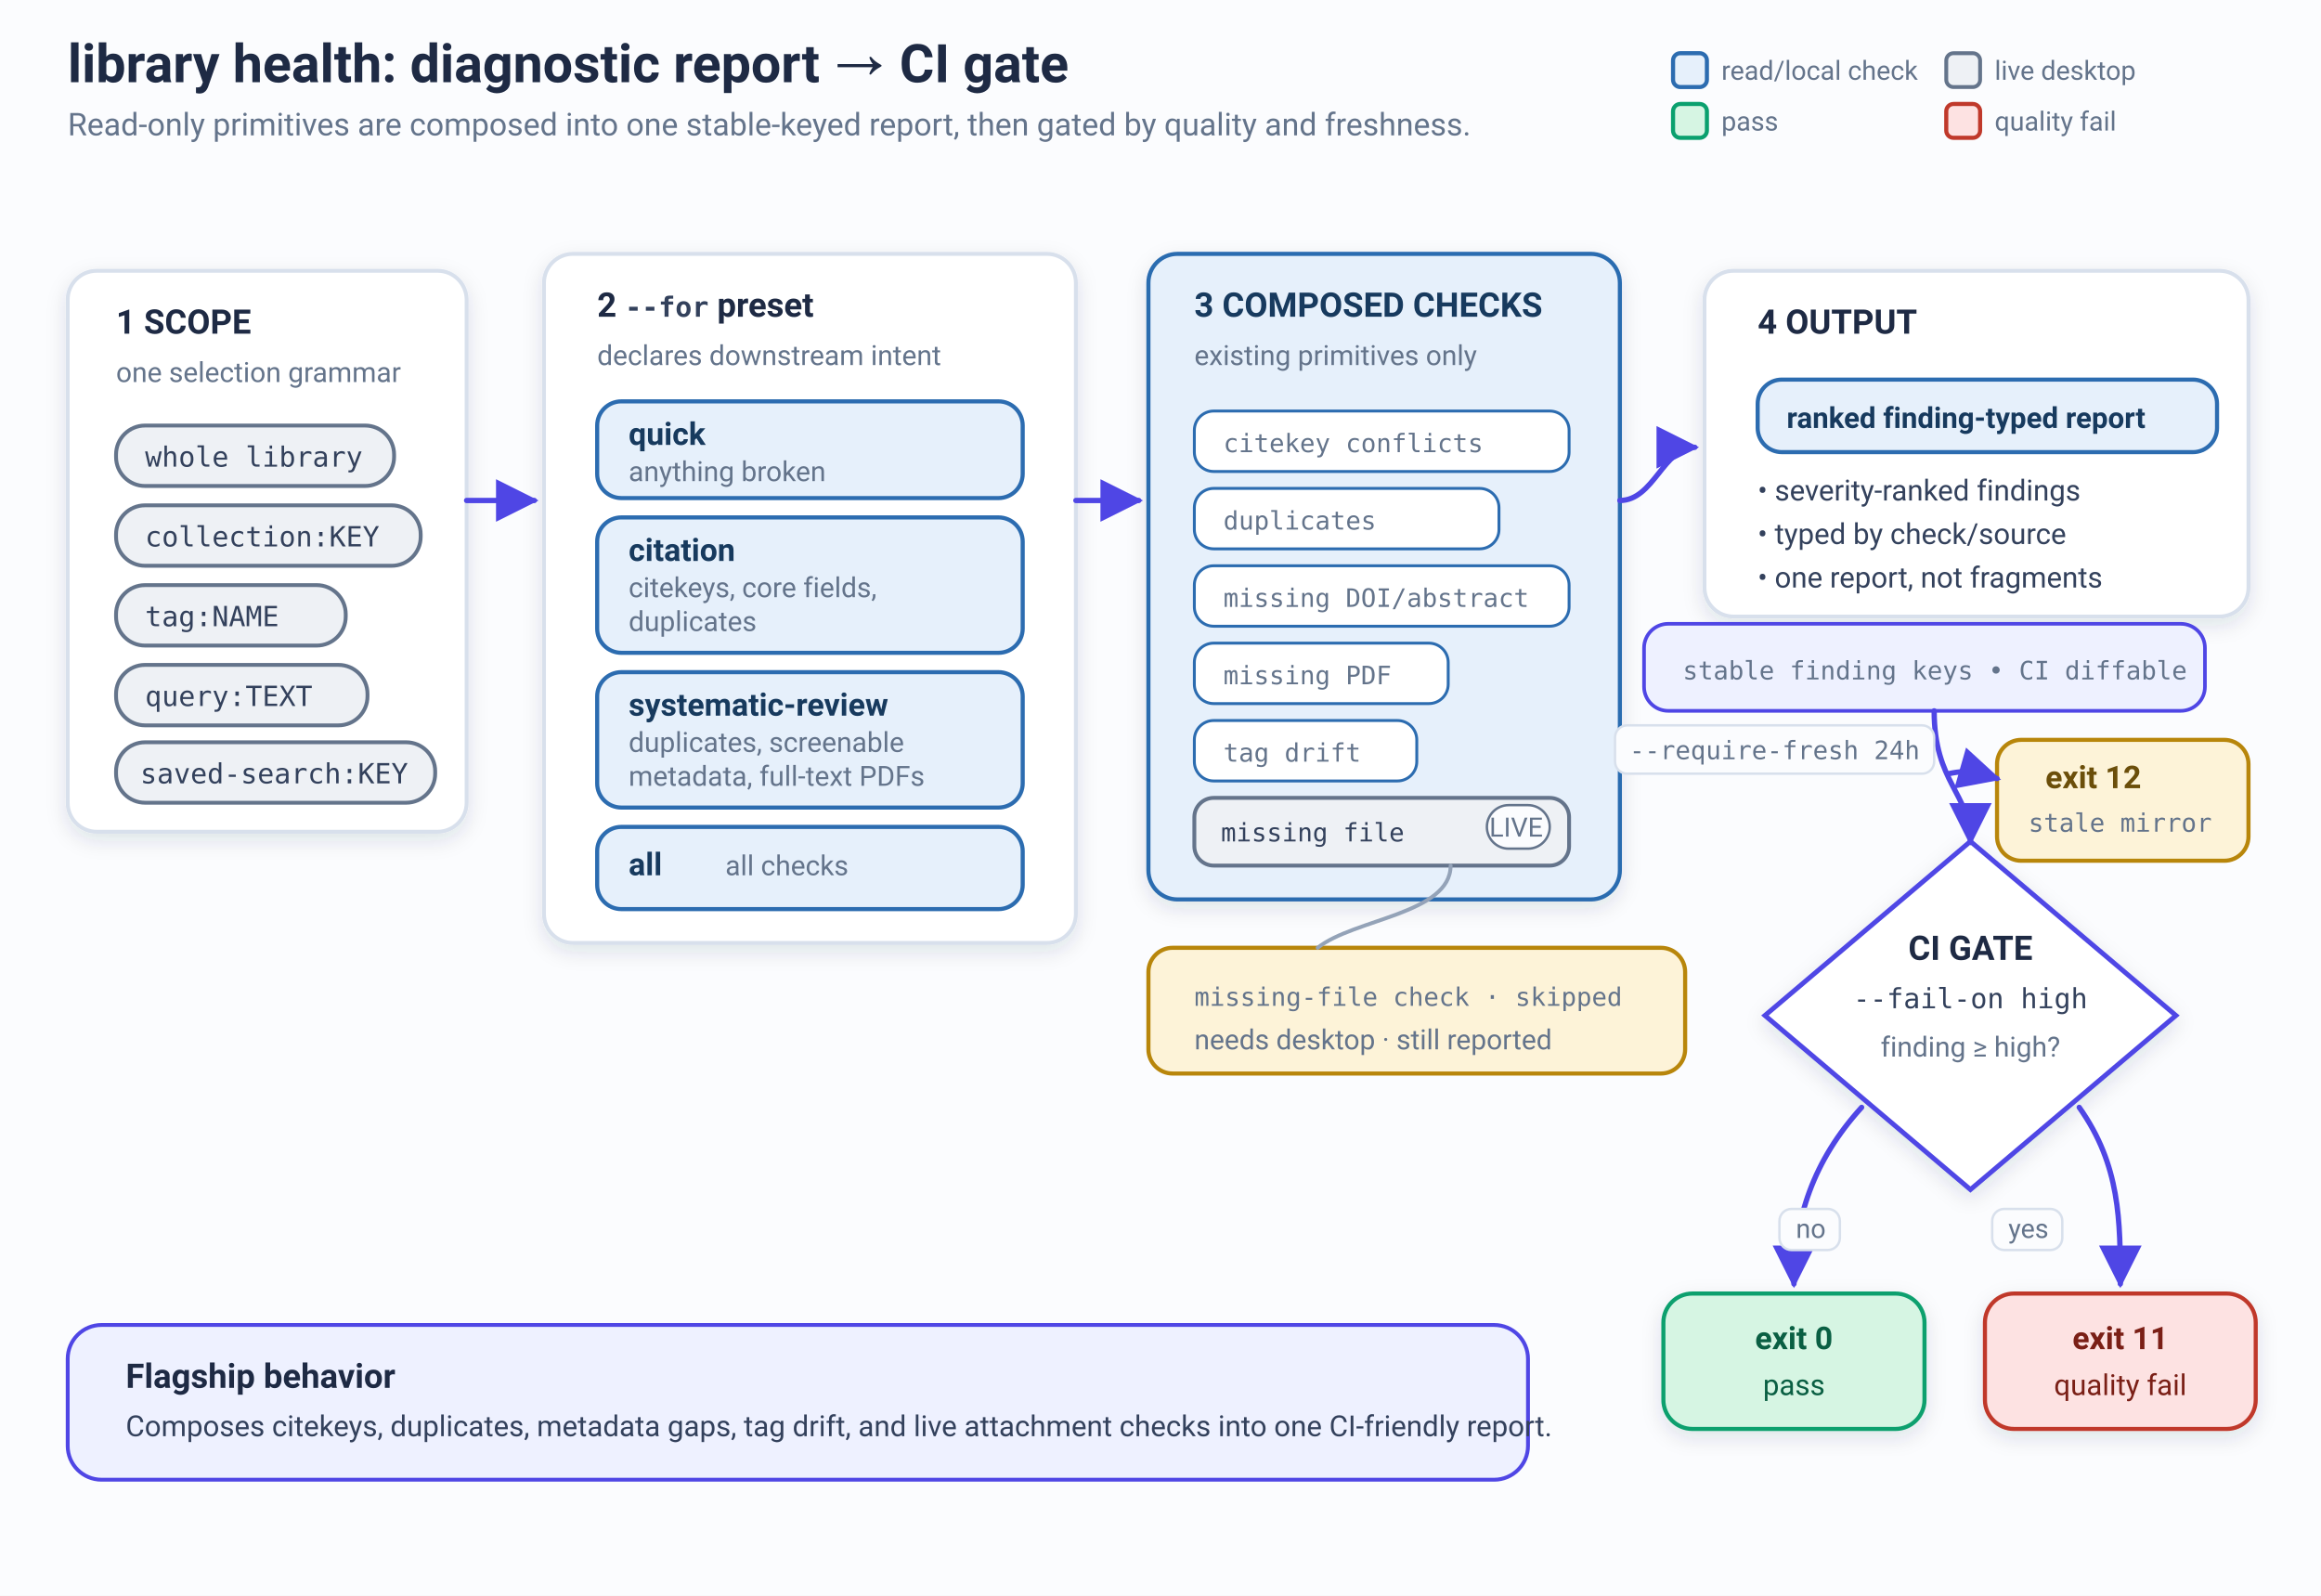
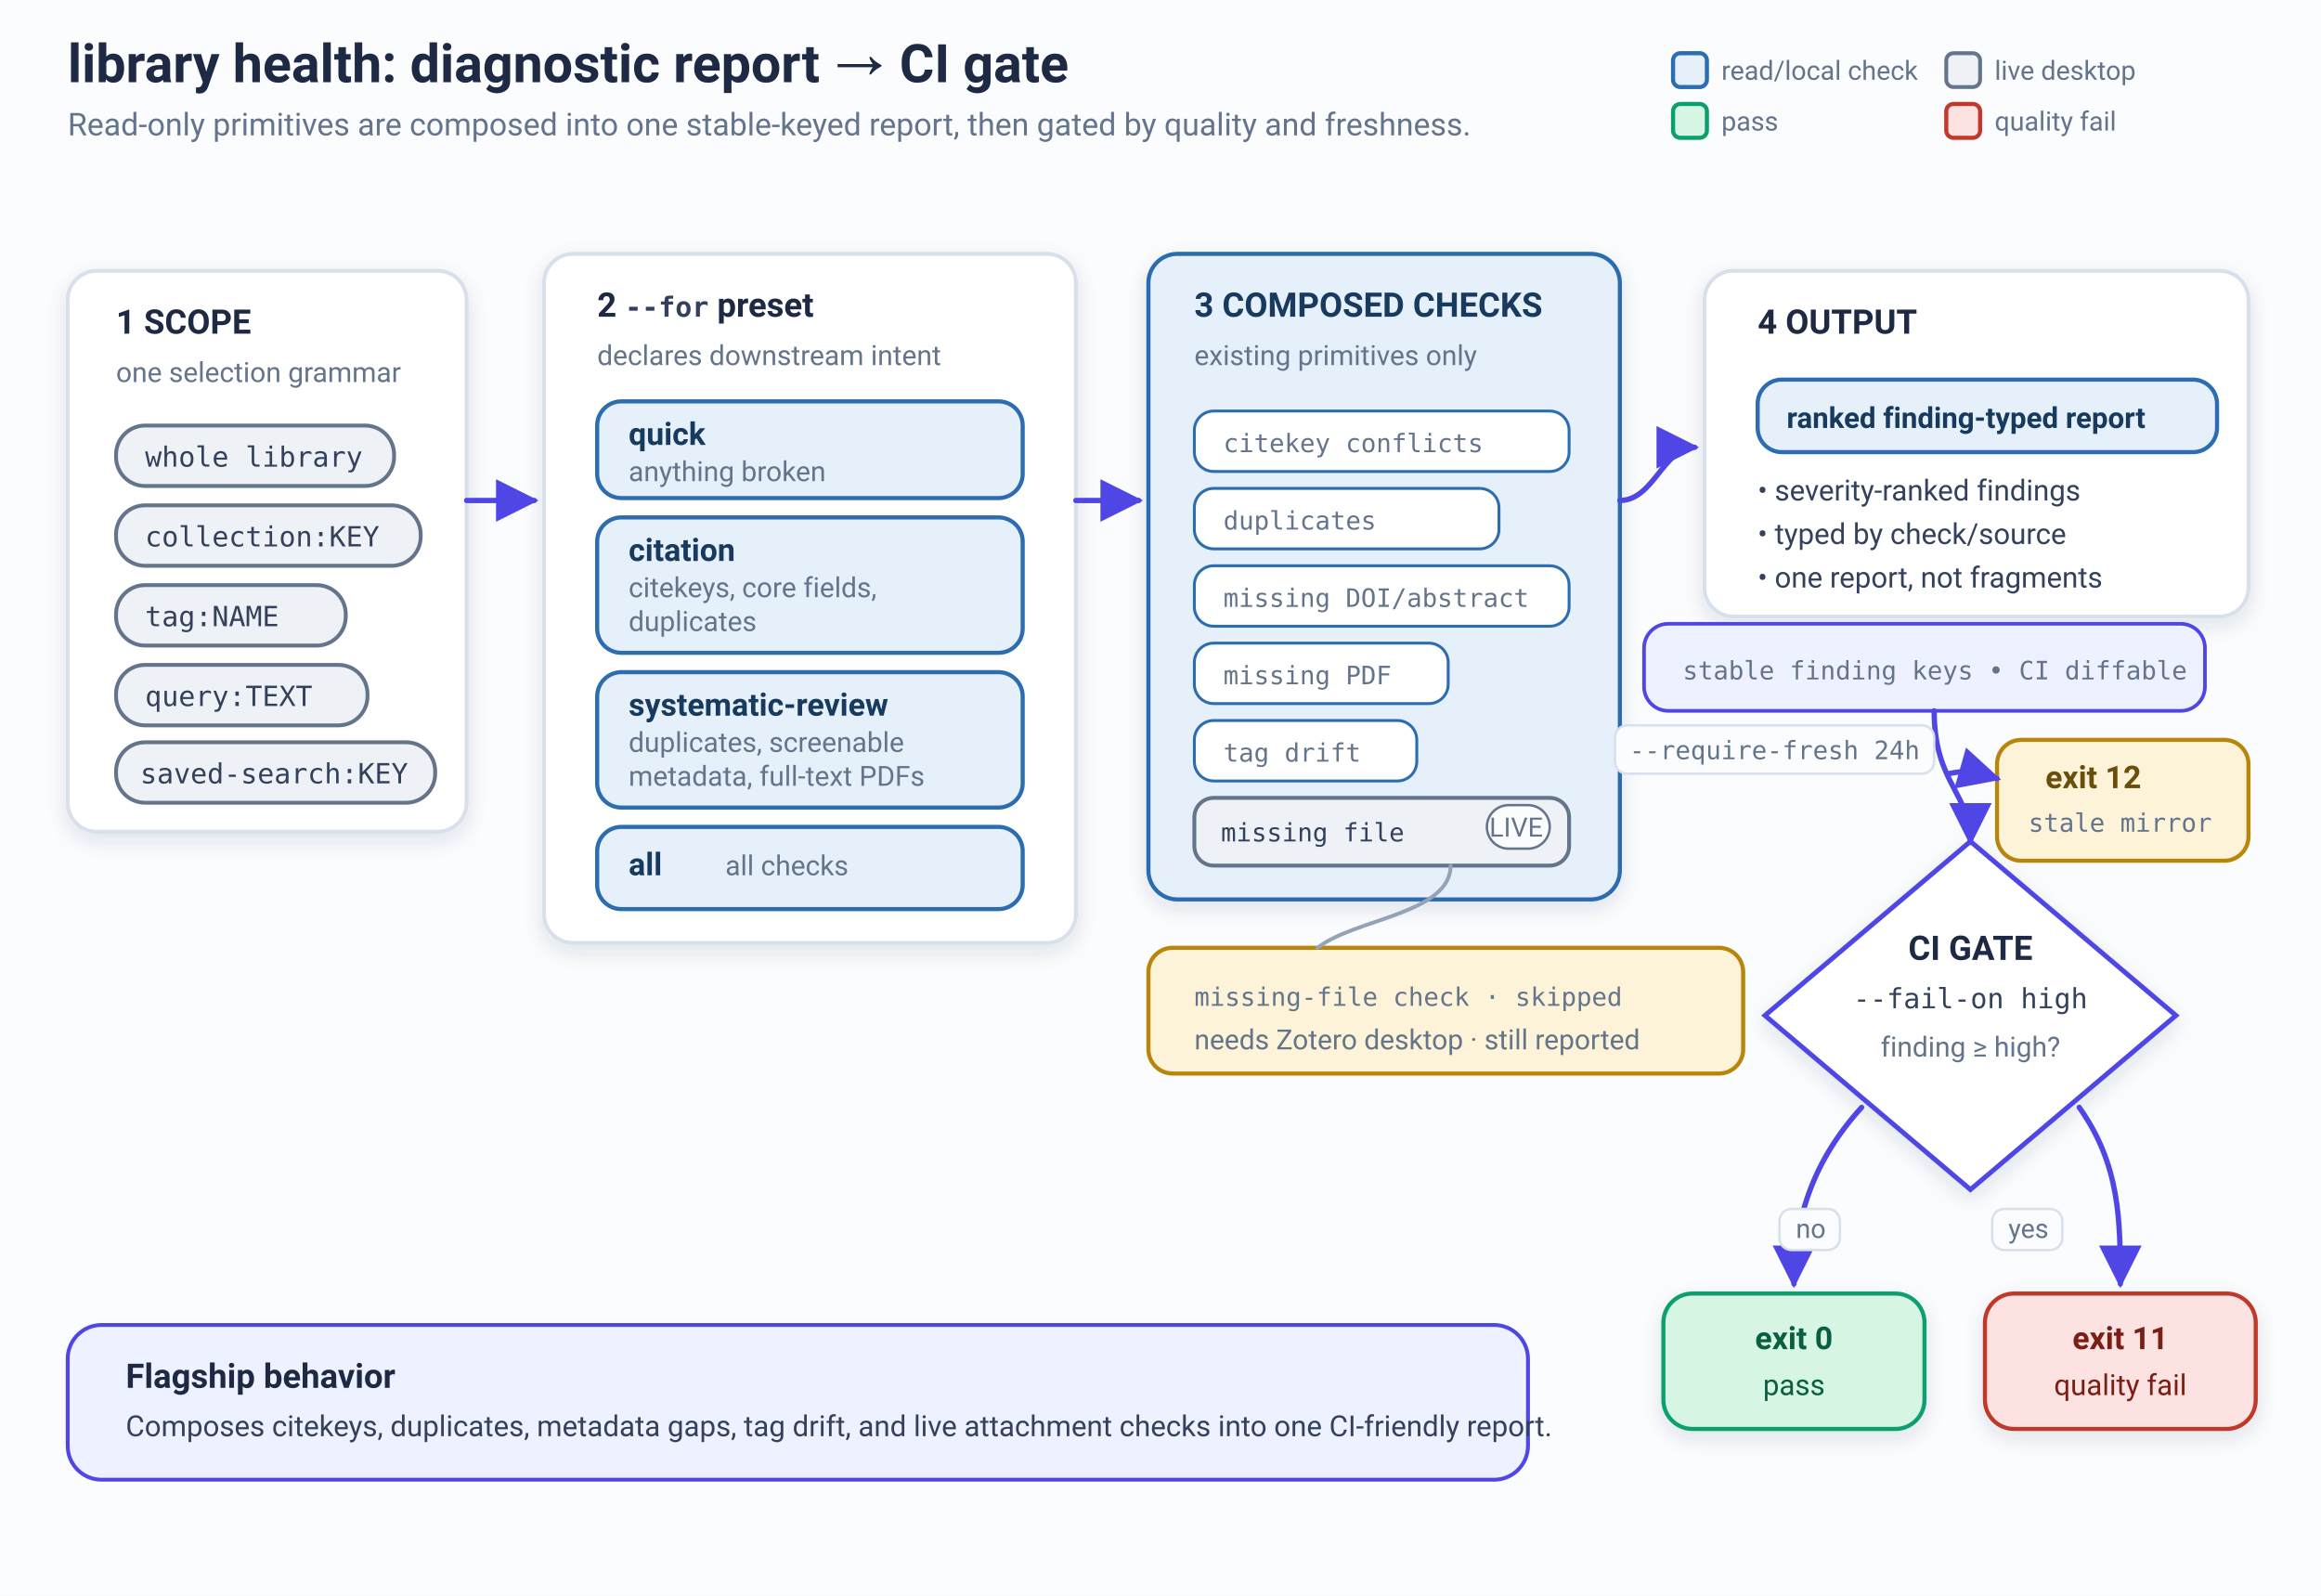
<svg xmlns="http://www.w3.org/2000/svg" width="960" height="660" viewBox="0 0 960 660" role="img" aria-labelledby="title desc">
  <defs>
    <filter id="softShadow" x="-20%" y="-20%" width="140%" height="140%">
      <feDropShadow dx="0" dy="3" stdDeviation="4" flood-color="#1e2a44" flood-opacity="0.12" />
    </filter>
    <marker id="arrow" viewBox="0 0 10 10" refX="9" refY="5" markerWidth="8" markerHeight="8" orient="auto-start-reverse">
      <path d="M 0 0 L 10 5 L 0 10 z" fill="#4f46e5" />
    </marker>
    <style>
      .canvas { fill: #fbfcfe; }
      .title { font-family: ui-sans-serif, -apple-system, Segoe UI, Roboto, Helvetica, Arial, sans-serif; font-size: 22px; font-weight: 700; fill: #1e2a44; }
      .subtitle { font-family: ui-sans-serif, -apple-system, Segoe UI, Roboto, Helvetica, Arial, sans-serif; font-size: 13px; fill: #64748b; }
      .card-title { font-family: ui-sans-serif, -apple-system, Segoe UI, Roboto, Helvetica, Arial, sans-serif; font-size: 14px; font-weight: 700; fill: #1e2a44; }
      .node-title { font-family: ui-sans-serif, -apple-system, Segoe UI, Roboto, Helvetica, Arial, sans-serif; font-size: 13px; font-weight: 700; }
      .body { font-family: ui-sans-serif, -apple-system, Segoe UI, Roboto, Helvetica, Arial, sans-serif; font-size: 12px; fill: #33415c; }
      .muted { font-family: ui-sans-serif, -apple-system, Segoe UI, Roboto, Helvetica, Arial, sans-serif; font-size: 11.5px; fill: #64748b; }
      .mono { font-family: ui-monospace, SFMono-Regular, Menlo, monospace; font-size: 11.5px; fill: #33415c; }
      .mono-small { font-family: ui-monospace, SFMono-Regular, Menlo, monospace; font-size: 10.5px; fill: #64748b; }
      .legend { font-family: ui-sans-serif, -apple-system, Segoe UI, Roboto, Helvetica, Arial, sans-serif; font-size: 11px; fill: #64748b; }
      .panel { fill: #ffffff; stroke: #d8e0ec; stroke-width: 1.6; filter: url(#softShadow); }
      .read { fill: #e6f0fb; stroke: #2c6cb0; stroke-width: 1.7; }
      .read-text { fill: #173a5e; }
      .desktop { fill: #eef1f5; stroke: #64748b; stroke-width: 1.6; }
      .desktop-text { fill: #33415c; }
      .green { fill: #d6f5e3; stroke: #0aa06e; stroke-width: 1.7; }
      .green-text { fill: #0a5f43; }
      .coral { fill: #fde2e2; stroke: #c0392b; stroke-width: 1.7; }
      .coral-text { fill: #7a1f16; }
      .amber { fill: #fdf3d8; stroke: #b8860b; stroke-width: 1.7; }
      .amber-text { fill: #6b4e0a; }
      .connector { fill: none; stroke: #4f46e5; stroke-width: 2.2; stroke-linecap: round; stroke-linejoin: round; marker-end: url(#arrow); }
      .thin { fill: none; stroke: #94a3b8; stroke-width: 1.6; stroke-linecap: round; stroke-linejoin: round; }
      .label-bg { fill: #fbfcfe; stroke: #d8e0ec; stroke-width: 1; }
    </style>
  </defs>
  <rect class="canvas" x="0" y="0" width="960" height="660" />
  <text class="title" x="28" y="34">library health: diagnostic report → CI gate</text>
  <text class="subtitle" x="28" y="56">Read-only primitives are composed into one stable-keyed report, then gated by quality and freshness.</text>
  <g aria-label="legend">
    <rect x="692" y="22" width="14" height="14" rx="3" class="read" />
    <text x="712" y="33" class="legend">read/local check</text>
    <rect x="805" y="22" width="14" height="14" rx="3" class="desktop" />
    <text x="825" y="33" class="legend">live desktop</text>
    <rect x="692" y="43" width="14" height="14" rx="3" class="green" />
    <text x="712" y="54" class="legend">pass</text>
    <rect x="805" y="43" width="14" height="14" rx="3" class="coral" />
    <text x="825" y="54" class="legend">quality fail</text>
  </g>
  <g aria-label="scope inputs">
    <rect x="28" y="112" width="165" height="232" rx="12" class="panel" />
    <text x="48" y="138" class="card-title">1  SCOPE</text>
    <text x="48" y="158" class="muted">one selection grammar</text>
    <rect x="48" y="176" width="115" height="25" rx="12" class="desktop" />
    <text x="60" y="193" class="mono">whole library</text>
    <rect x="48" y="209" width="126" height="25" rx="12" class="desktop" />
    <text x="60" y="226" class="mono">collection:KEY</text>
    <rect x="48" y="242" width="95" height="25" rx="12" class="desktop" />
    <text x="60" y="259" class="mono">tag:NAME</text>
    <rect x="48" y="275" width="104" height="25" rx="12" class="desktop" />
    <text x="60" y="292" class="mono">query:TEXT</text>
    <rect x="48" y="307" width="132" height="25" rx="12" class="desktop" />
    <text x="58" y="324" class="mono">saved-search:KEY</text>
  </g>
  <g aria-label="for preset selector">
    <rect x="225" y="105" width="220" height="285" rx="12" class="panel" />
    <text x="247" y="131" class="card-title">2  <tspan class="mono">--for</tspan> preset</text>
    <text x="247" y="151" class="muted">declares downstream intent</text>
    <rect x="247" y="166" width="176" height="40" rx="10" class="read" />
    <text x="260" y="184" class="node-title read-text">quick</text>
    <text x="260" y="199" class="muted">anything broken</text>
    <rect x="247" y="214" width="176" height="56" rx="10" class="read" />
    <text x="260" y="232" class="node-title read-text">citation</text>
    <text x="260" y="247" class="muted">citekeys, core fields,</text>
    <text x="260" y="261" class="muted">duplicates</text>
    <rect x="247" y="278" width="176" height="56" rx="10" class="read" />
    <text x="260" y="296" class="node-title read-text">systematic-review</text>
    <text x="260" y="311" class="muted">duplicates, screenable</text>
    <text x="260" y="325" class="muted">metadata, full-text PDFs</text>
    <rect x="247" y="342" width="176" height="34" rx="10" class="read" />
    <text x="260" y="362" class="node-title read-text">all</text>
    <text x="300" y="362" class="muted">all checks</text>
  </g>
  <g aria-label="composed checks">
    <rect x="475" y="105" width="195" height="267" rx="12" class="read" filter="url(#softShadow)" />
    <text x="494" y="131" class="card-title read-text">3  COMPOSED CHECKS</text>
    <text x="494" y="151" class="muted">existing primitives only</text>
    <rect x="494" y="170" width="155" height="25" rx="8" fill="#ffffff" stroke="#2c6cb0" stroke-width="1.2" />
    <text x="506" y="187" class="mono-small">citekey conflicts</text>
    <rect x="494" y="202" width="126" height="25" rx="8" fill="#ffffff" stroke="#2c6cb0" stroke-width="1.2" />
    <text x="506" y="219" class="mono-small">duplicates</text>
    <rect x="494" y="234" width="155" height="25" rx="8" fill="#ffffff" stroke="#2c6cb0" stroke-width="1.2" />
    <text x="506" y="251" class="mono-small">missing DOI/abstract</text>
    <rect x="494" y="266" width="105" height="25" rx="8" fill="#ffffff" stroke="#2c6cb0" stroke-width="1.2" />
    <text x="506" y="283" class="mono-small">missing PDF</text>
    <rect x="494" y="298" width="92" height="25" rx="8" fill="#ffffff" stroke="#2c6cb0" stroke-width="1.2" />
    <text x="506" y="315" class="mono-small">tag drift</text>
    <rect x="494" y="330" width="155" height="28" rx="8" class="desktop" />
    <text x="505" y="348" class="mono-small desktop-text">missing file</text>
    <rect x="615" y="333" width="26" height="18" rx="9" fill="#fbfcfe" stroke="#64748b" stroke-width="1" />
    <text x="616" y="346" class="legend">LIVE</text>
  </g>
  <g aria-label="ranked report output">
    <rect x="705" y="112" width="225" height="143" rx="12" class="panel" />
    <text x="727" y="138" class="card-title">4  OUTPUT</text>
    <rect x="727" y="157" width="190" height="30" rx="10" class="read" />
    <text x="739" y="177" class="body read-text" font-weight="700">ranked finding-typed report</text>
    <text x="727" y="207" class="body">• severity-ranked findings</text>
    <text x="727" y="225" class="body">• typed by check/source</text>
    <text x="727" y="243" class="body">• one report, not fragments</text>
    <rect x="680" y="258" width="232" height="36" rx="10" fill="#eef1ff" stroke="#4f46e5" stroke-width="1.5" />
    <text x="696" y="281" class="mono-small" fill="#1e2a44">stable finding keys • CI diffable</text>
  </g>
  <g aria-label="skipped live check note">
-     <rect x="475" y="392" width="222" height="52" rx="10" class="amber" />
+     <rect x="475" y="392" width="246" height="52" rx="10" class="amber" />
    <text x="494" y="416" class="mono-small" fill="#6b4e0a">missing-file check · skipped</text>
-     <text x="494" y="434" class="muted">needs desktop · still reported</text>
+     <text x="494" y="434" class="muted">needs Zotero desktop · still reported</text>
  </g>
  <g aria-label="freshness branch">
    <rect x="826" y="306" width="104" height="50" rx="10" class="amber" />
    <text x="846" y="326" class="node-title amber-text">exit 12</text>
    <text x="839" y="344" class="mono-small" fill="#6b4e0a">stale mirror</text>
  </g>
  <g aria-label="ci gate">
    <polygon points="815,348 900,420 815,492 730,420" fill="#ffffff" stroke="#4f46e5" stroke-width="2" filter="url(#softShadow)" />
    <text x="815" y="397" text-anchor="middle" class="card-title">CI GATE</text>
    <text x="815" y="417" text-anchor="middle" class="mono">--fail-on high</text>
    <text x="815" y="437" text-anchor="middle" class="muted">finding ≥ high?</text>
  </g>
  <g aria-label="gate outcomes">
    <rect x="688" y="535" width="108" height="56" rx="12" class="green" filter="url(#softShadow)" />
    <text x="742" y="558" text-anchor="middle" class="node-title green-text">exit 0</text>
    <text x="742" y="577" text-anchor="middle" class="body green-text">pass</text>
    <rect x="821" y="535" width="112" height="56" rx="12" class="coral" filter="url(#softShadow)" />
    <text x="877" y="558" text-anchor="middle" class="node-title coral-text">exit 11</text>
    <text x="877" y="577" text-anchor="middle" class="body coral-text">quality fail</text>
  </g>
  <path class="connector" d="M193 207 L221 207" />
  <path class="connector" d="M445 207 L471 207" />
  <path class="connector" d="M670 207 C684 207 688 185 701 185" />
  <path class="connector" d="M800 294 C800 324 815 328 815 348" />
  <path class="connector" d="M806 320 C815 318 819 320 826 322" />
  <path class="thin" d="M600 358 C600 378 560 380 545 392" />
  <path class="connector" d="M770 458 C750 480 742 504 742 531" />
  <path class="connector" d="M860 458 C877 482 877 505 877 531" />
  <g aria-label="connector labels">
    <rect x="824" y="500" width="29" height="17" rx="5" class="label-bg" />
    <text x="839" y="512" text-anchor="middle" class="legend">yes</text>
    <rect x="736" y="500" width="25" height="17" rx="5" class="label-bg" />
    <text x="749" y="512" text-anchor="middle" class="legend">no</text>
    <rect x="668" y="300" width="132" height="20" rx="5" class="label-bg" />
    <text x="734" y="314" text-anchor="middle" class="mono-small">--require-fresh 24h</text>
  </g>
  <g aria-label="composition thesis">
    <rect x="28" y="548" width="604" height="64" rx="14" fill="#eef1ff" stroke="#4f46e5" stroke-width="1.6" />
    <text x="52" y="574" class="card-title">Flagship behavior</text>
    <text x="52" y="594" class="body">Composes citekeys, duplicates, metadata gaps, tag drift, and live attachment checks into one CI-friendly report.</text>
  </g>
</svg>
